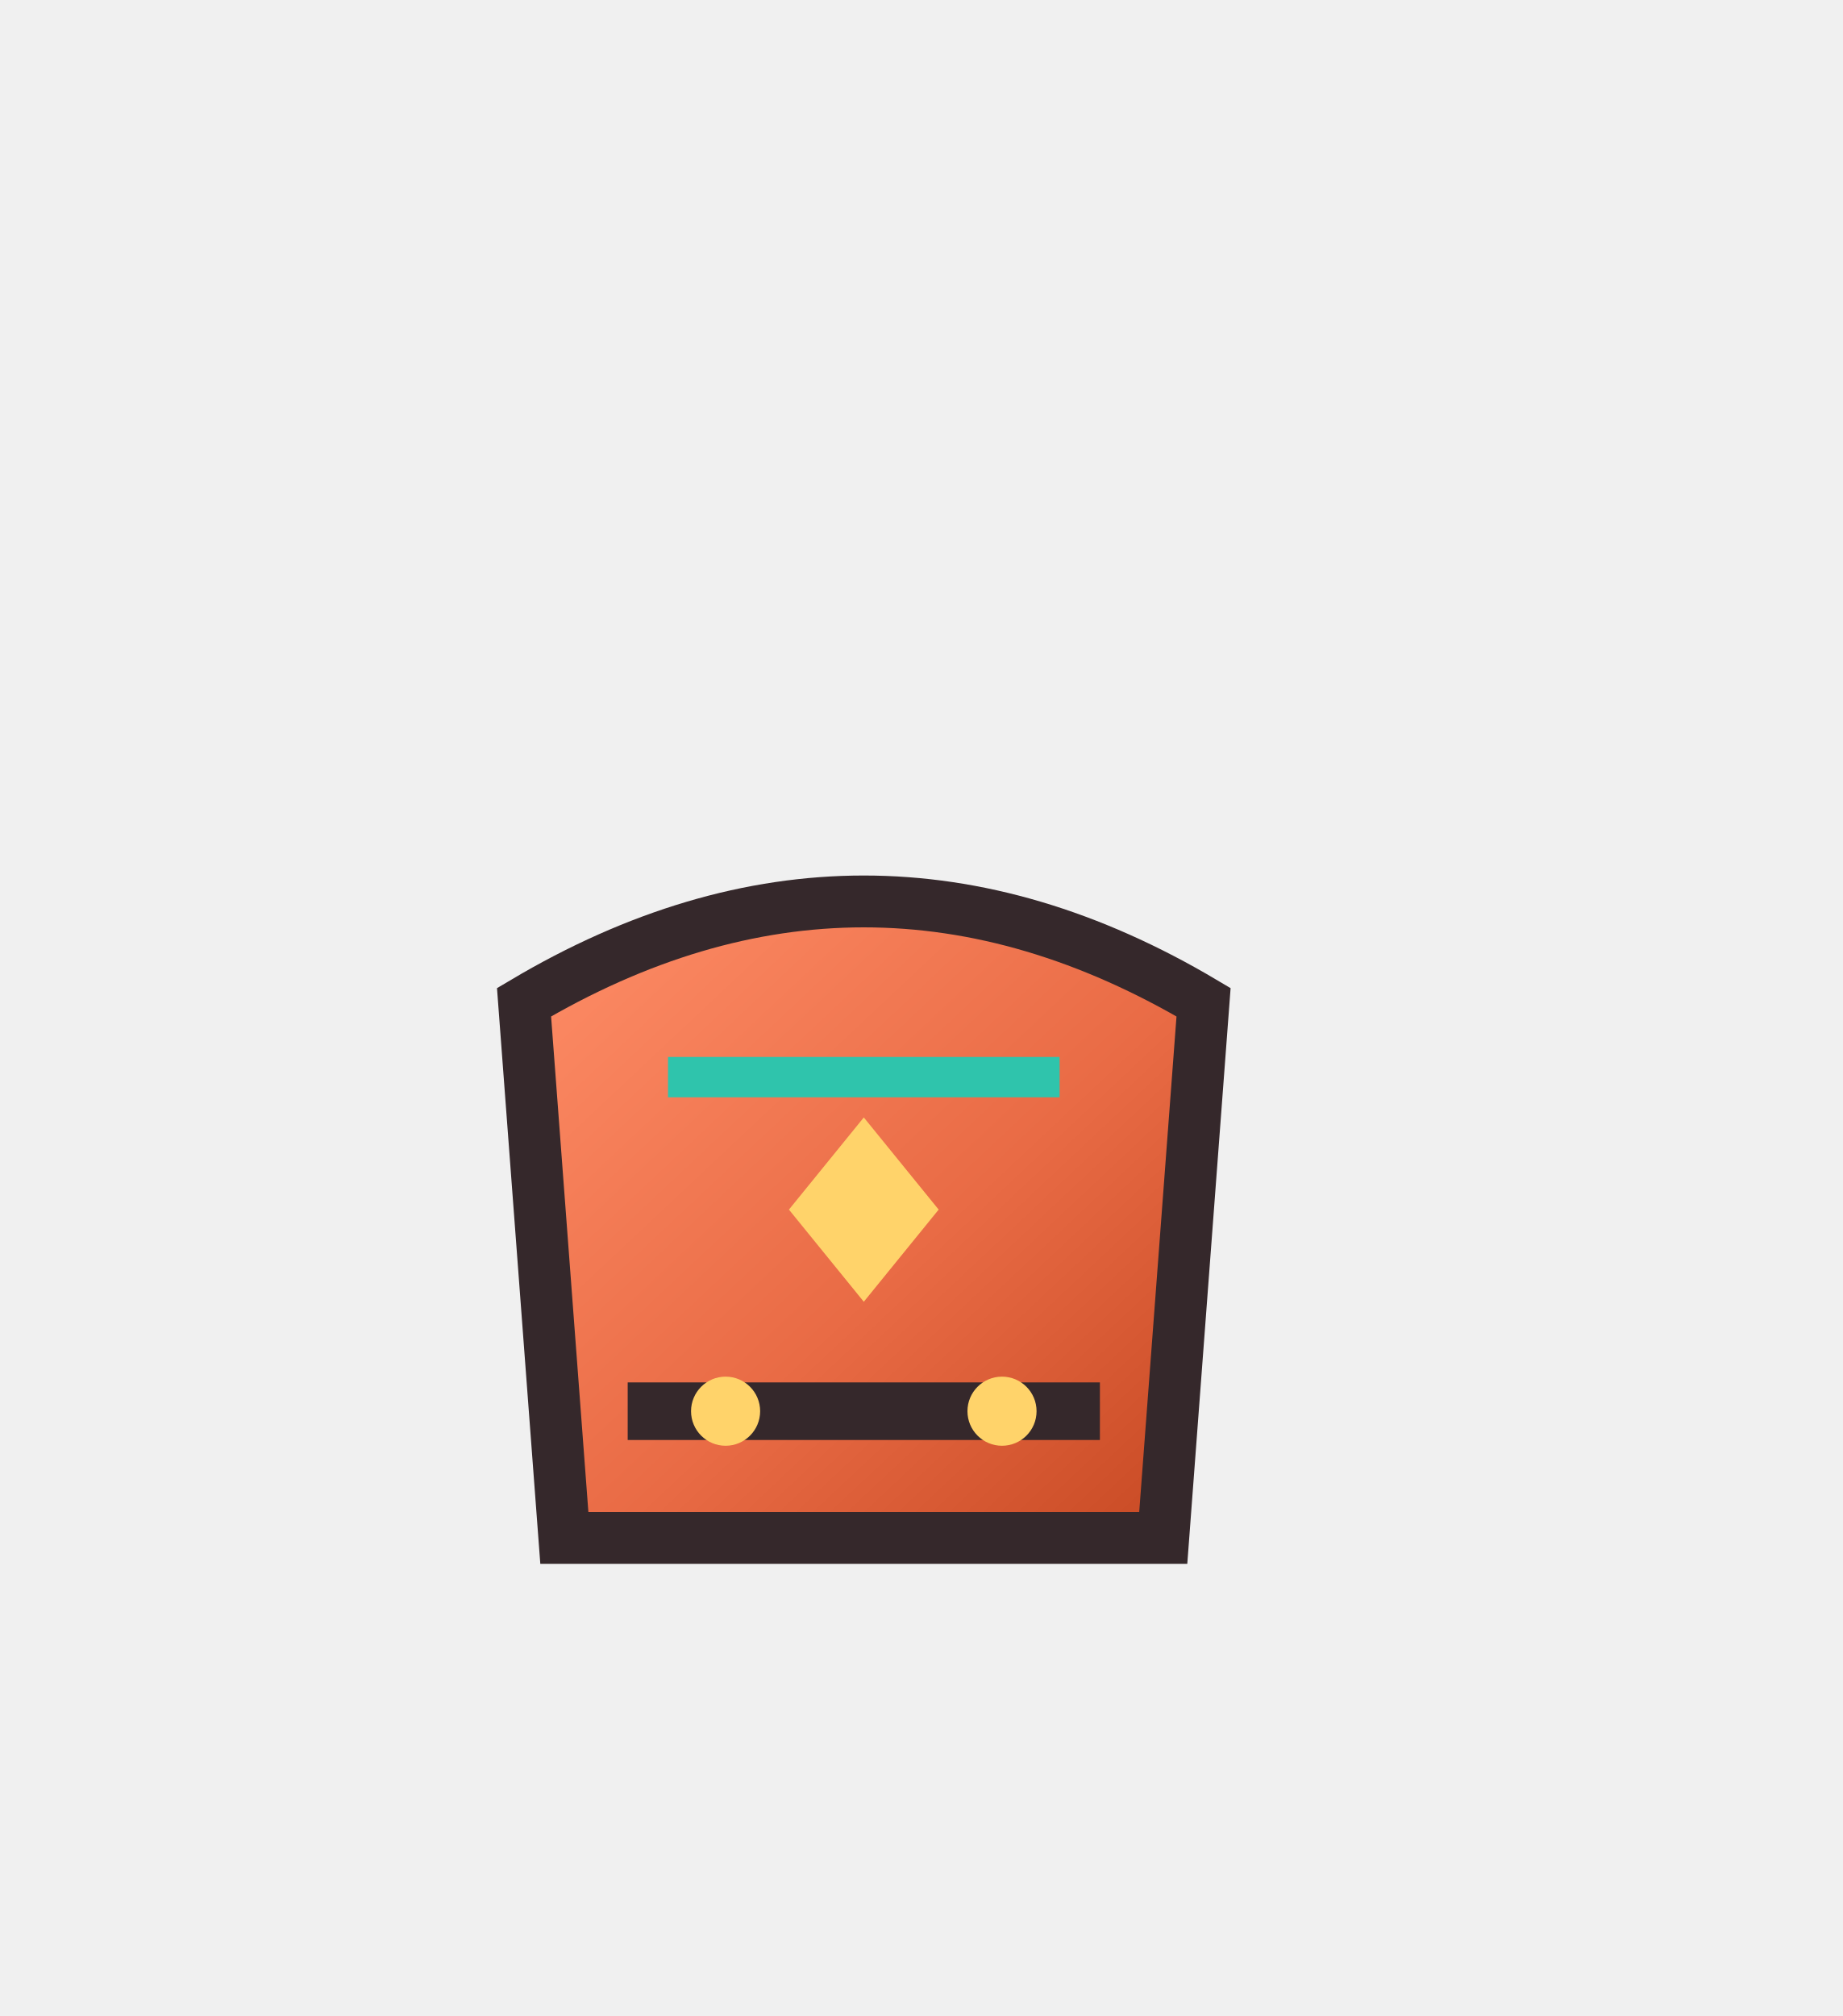
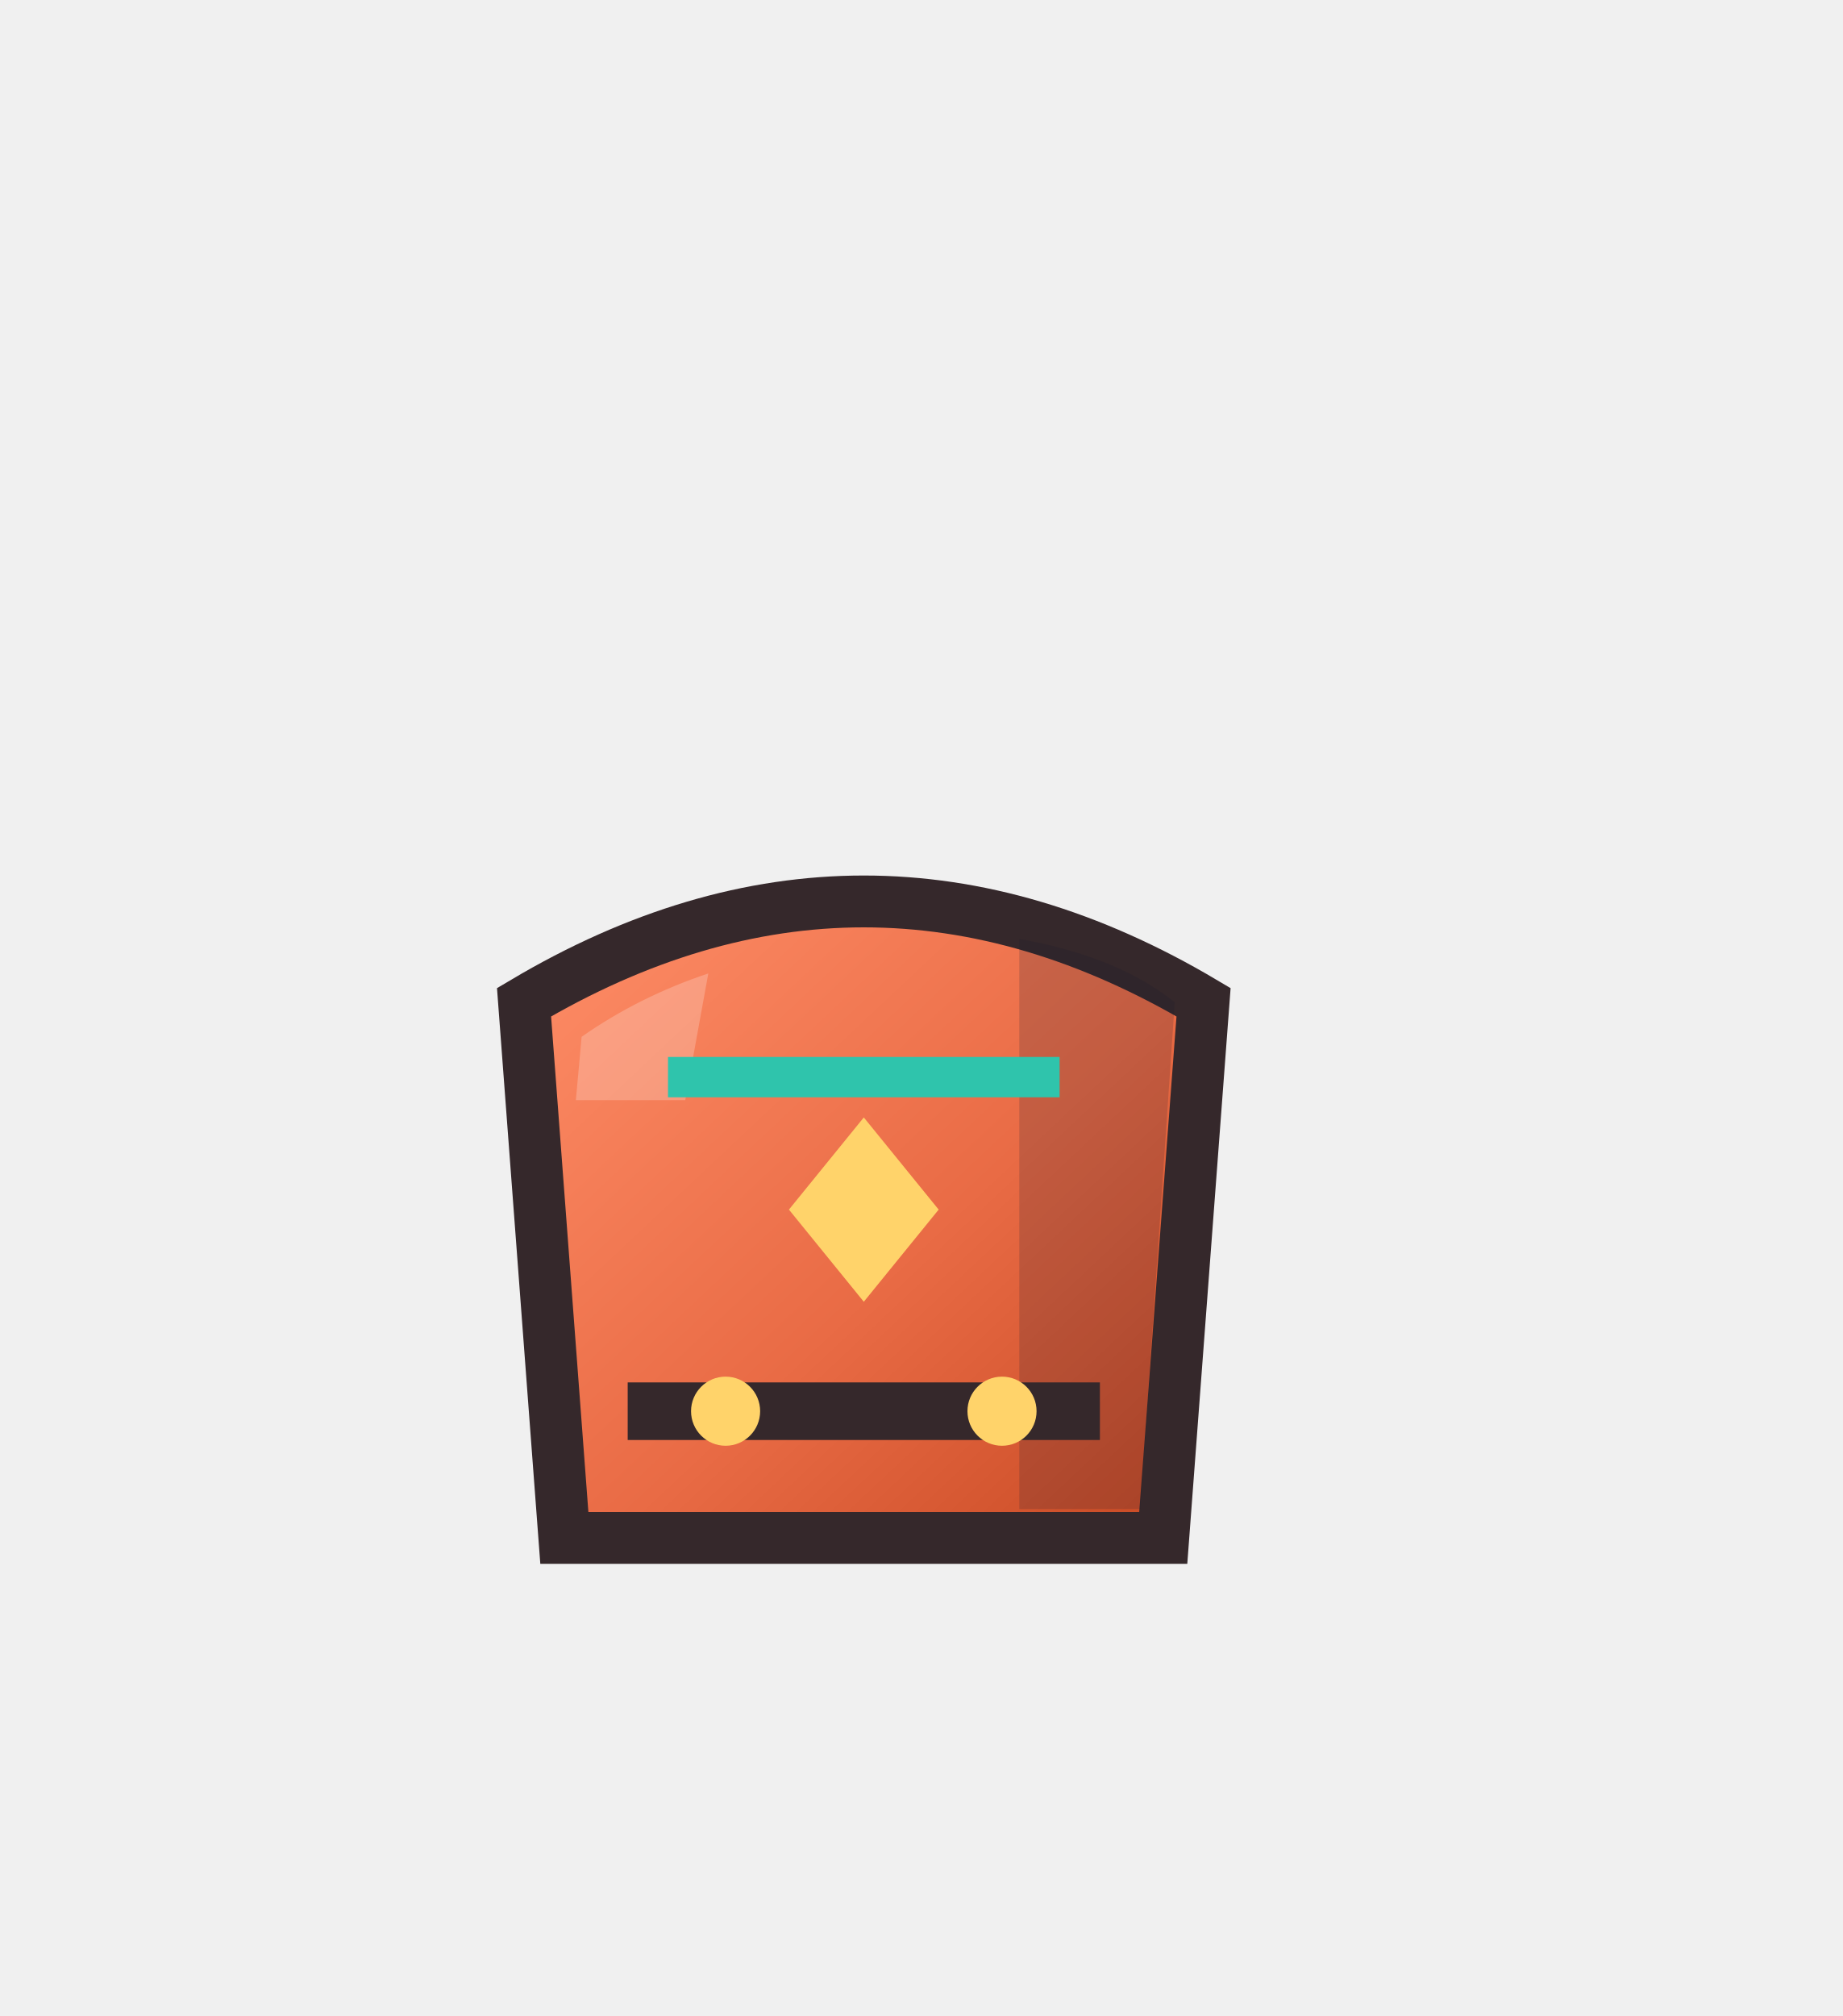
<svg xmlns="http://www.w3.org/2000/svg" viewBox="0 0 320 350">
  <defs>
    <linearGradient id="cloth1" x1="0" y1="0" x2="1" y2="1">
      <stop stop-color="#ff8e68" />
      <stop offset=".56" stop-color="#e96b45" />
      <stop offset="1" stop-color="#c64822" />
    </linearGradient>
    <linearGradient id="eye1" x1="0" y1="0" x2="0" y2="1">
      <stop stop-color="#2fc4ac" />
      <stop offset="1" stop-color="#35282b" />
    </linearGradient>
  </defs>
  <g class="body" data-layer="body">
    <path d="M91 174q59-35 118 0l-7 93H98Z" fill="url(#cloth1)" stroke="#35282b" stroke-width="9" />
+     <path d="M177 163q17 3 27 11l-6 88h-21Z" fill="#17182b" opacity=".18" />
+     <path d="M101 180q10-7 22-11l-4 22h-19Z" fill="#fff" opacity=".22" />
    <path d="M116 187h68" stroke="#2fc4ac" stroke-width="7" />
    <path d="m150 194 13 16-13 16-13-16Z" fill="#ffd36a" />
    <path d="M109 245h82" stroke="#35282b" stroke-width="10" />
    <circle cx="126" cy="245" r="6" fill="#ffd36a" />
    <circle cx="174" cy="245" r="6" fill="#ffd36a" />
  </g>
</svg>
